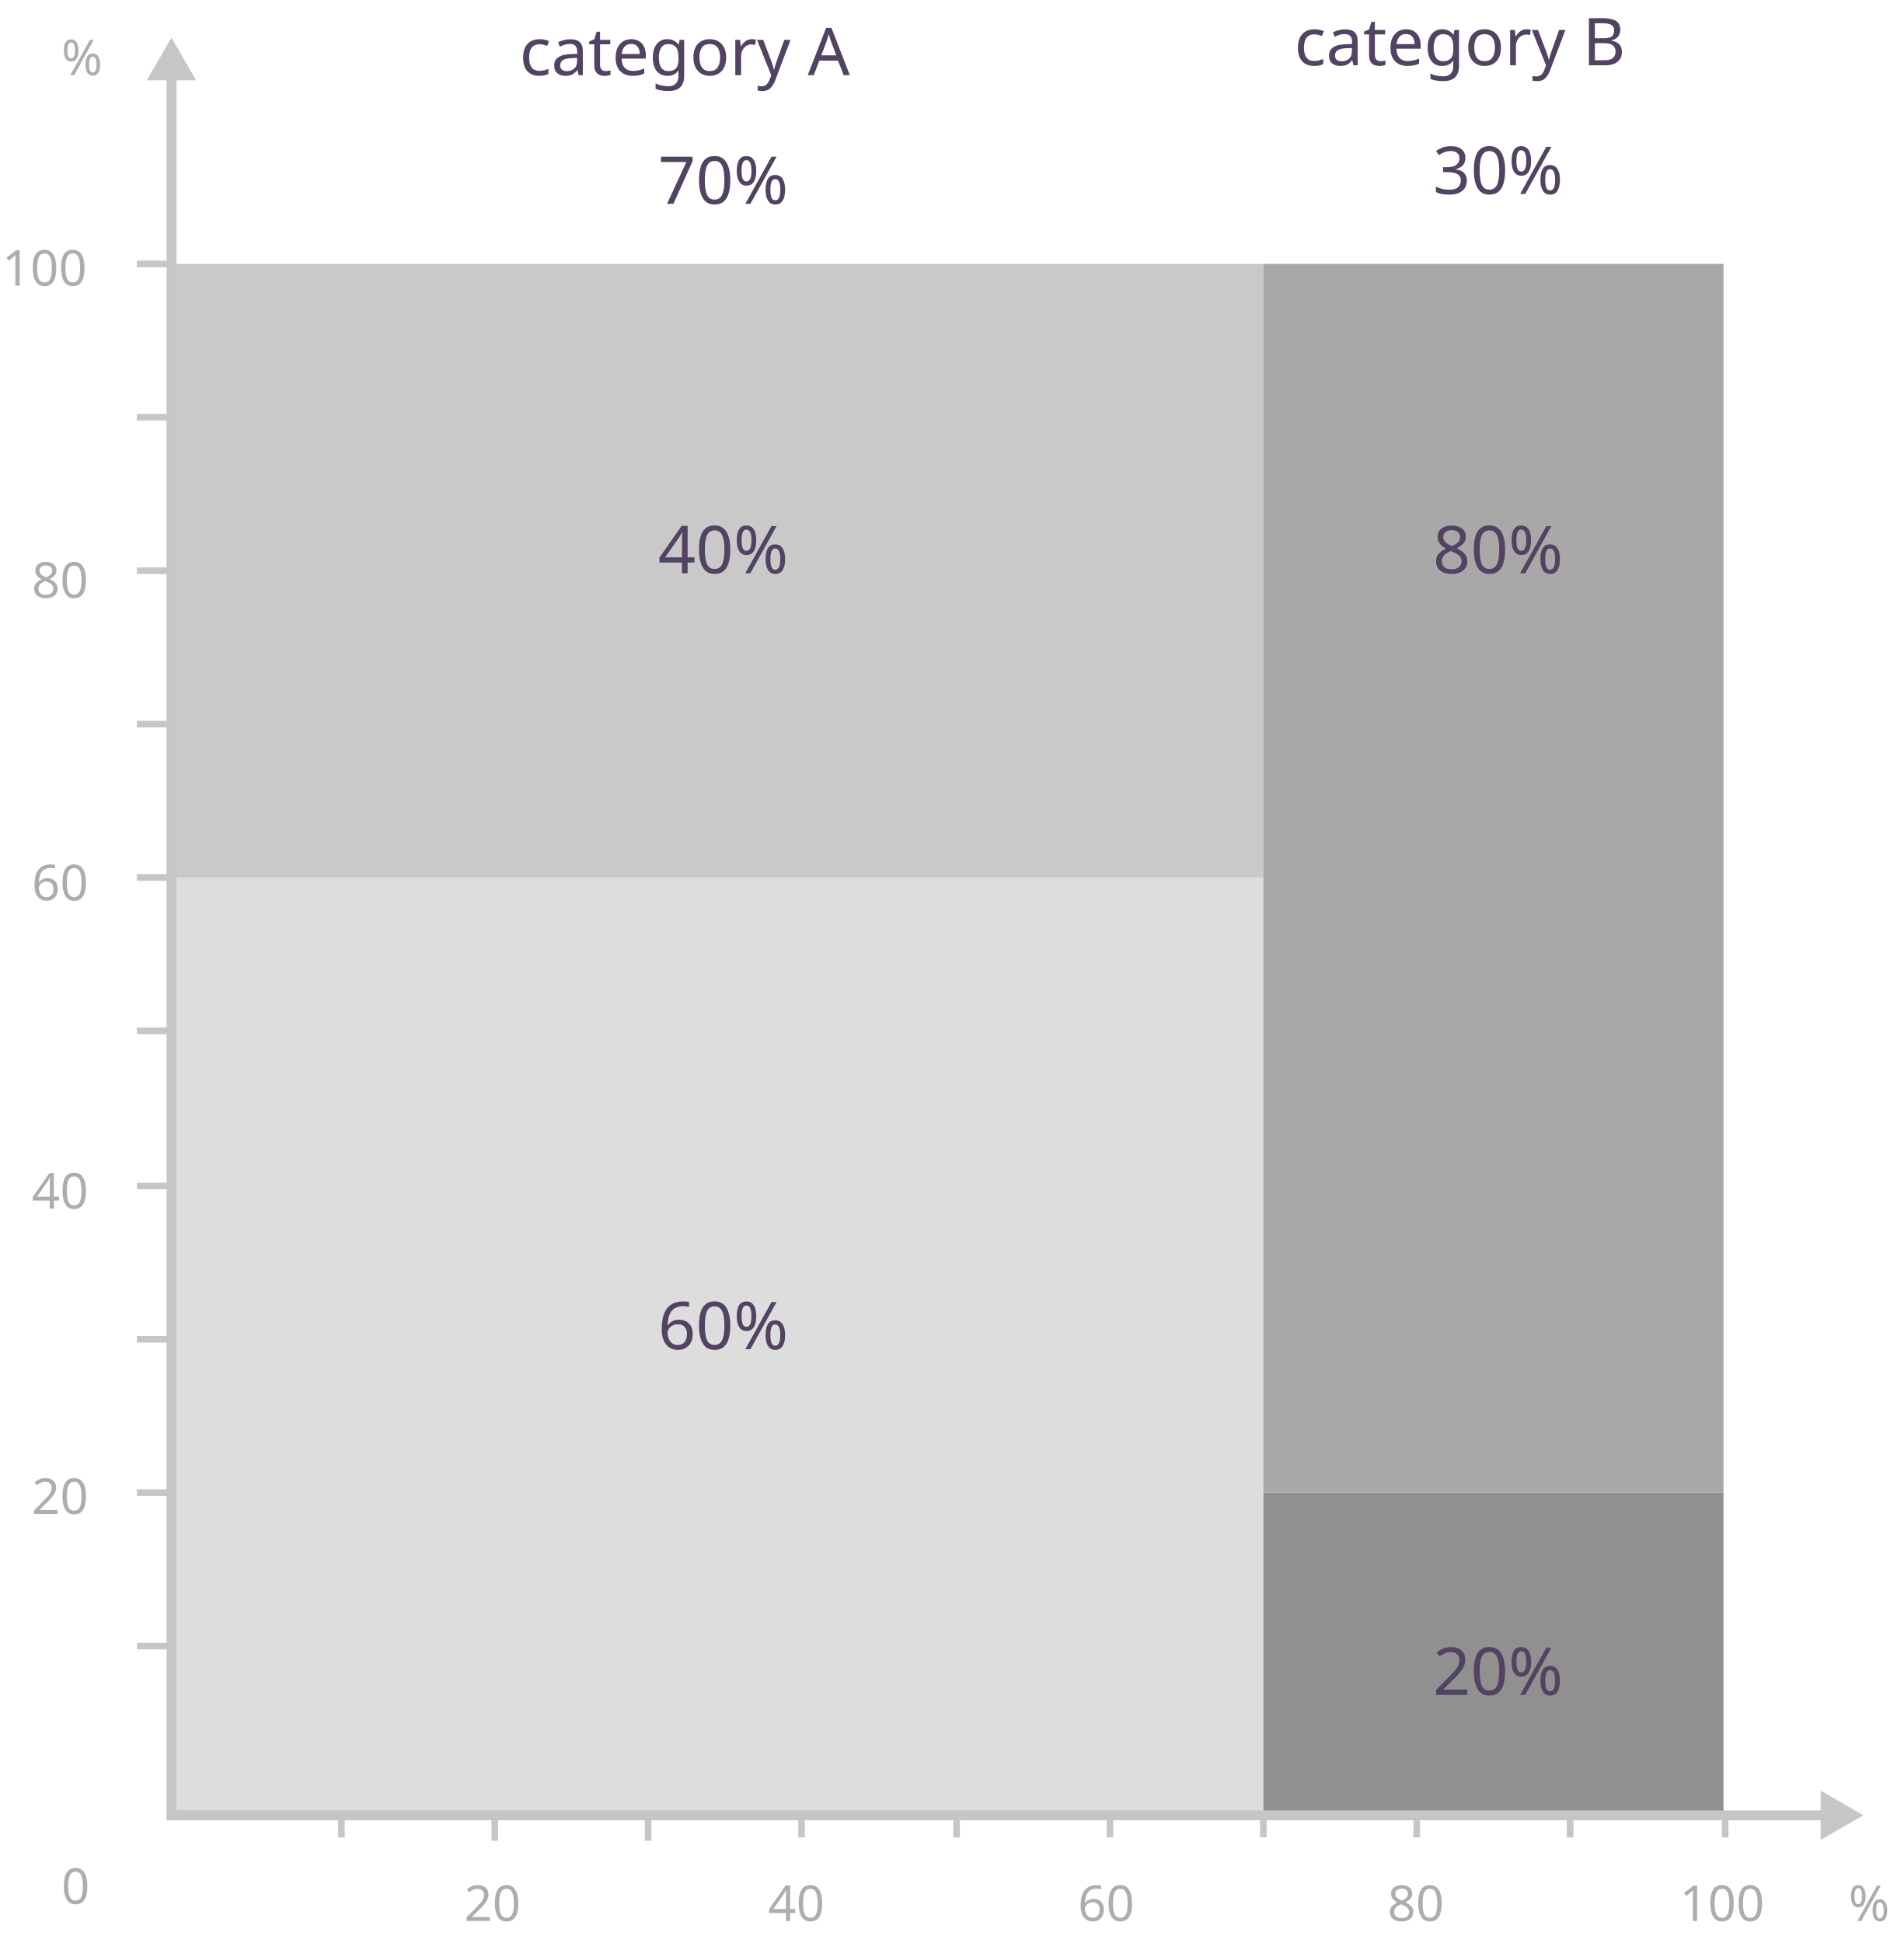
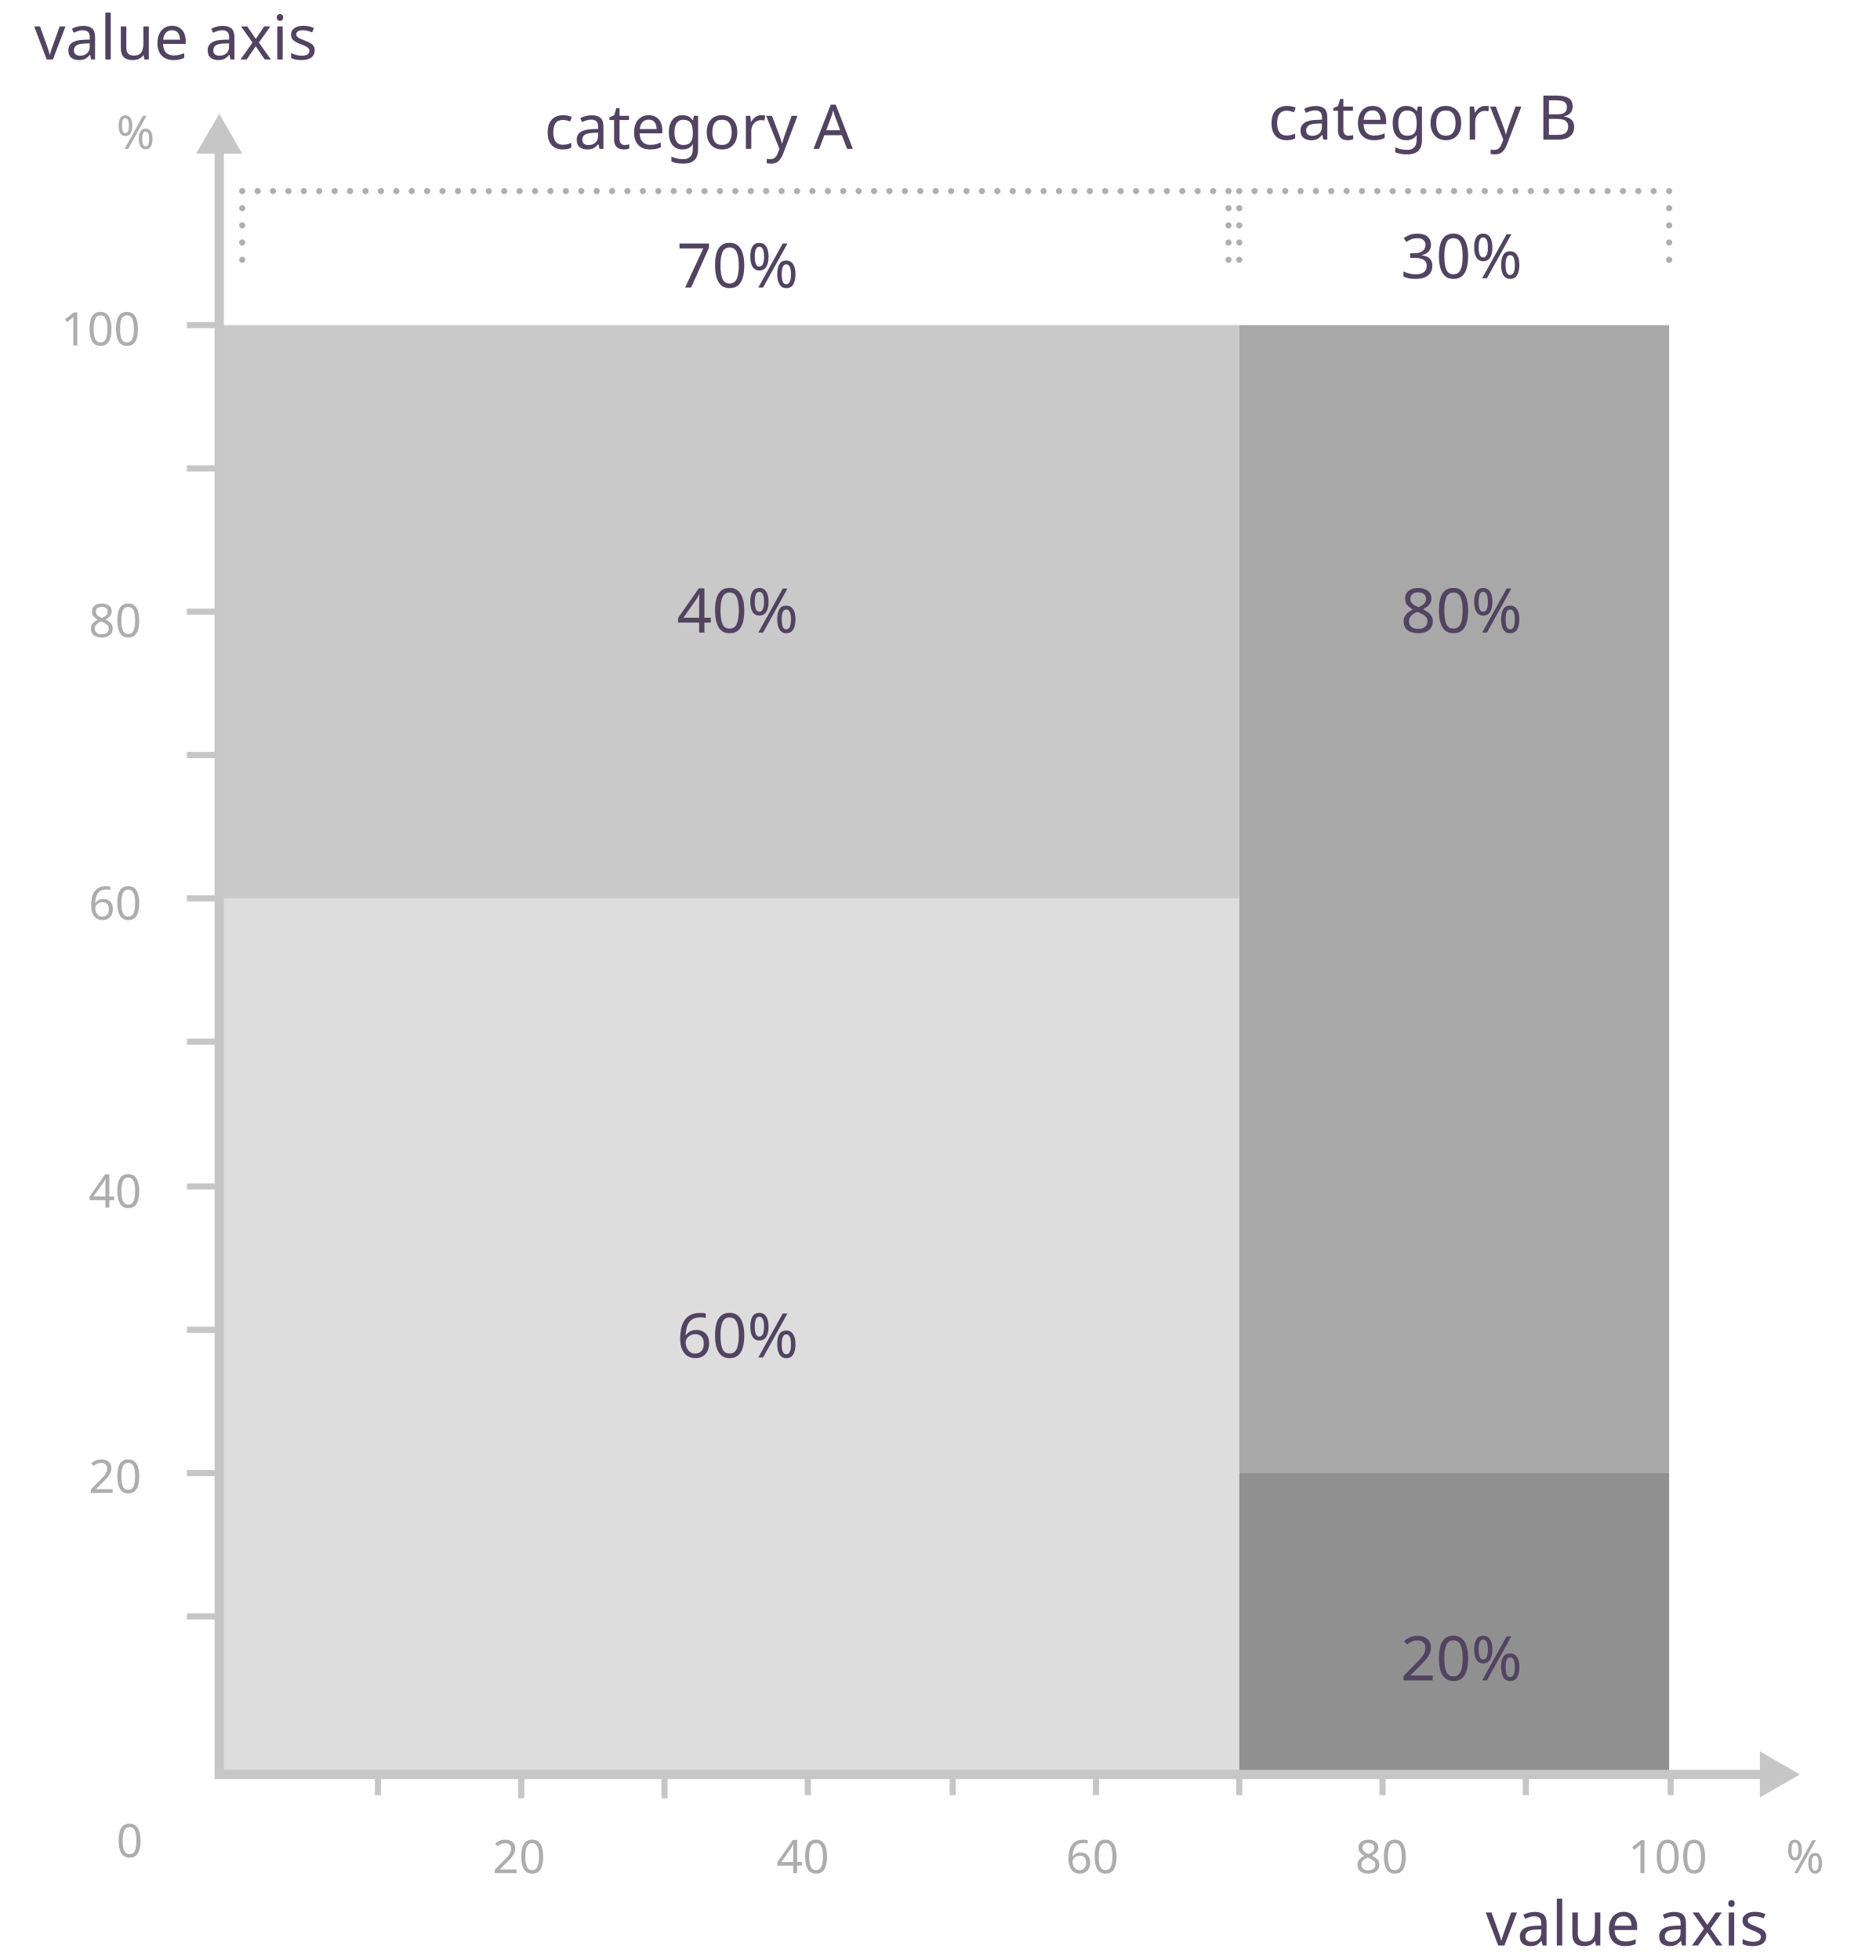
- <svg xmlns="http://www.w3.org/2000/svg" version="1.1" id="Layer_1" x="0px" y="0px" viewBox="0 0 1154 1178" style="enable-background:new 0 0 1154 1178;" xml:space="preserve">
+ <svg xmlns="http://www.w3.org/2000/svg" version="1.1" id="Layer_1" x="0px" y="0px" viewBox="0 0 1217.3 1272" style="enable-background:new 0 0 1217.3 1272;" xml:space="preserve">
  <style type="text/css">
	.st0{fill:#DDDDDD;}
	.st1{fill:#C9C9C9;}
	.st2{fill:#A8A8A8;}
	.st3{fill:#909091;}
	.st4{fill:#514361;}
	.st5{font-family:'RobotoMono-Regular';}
	.st6{font-size:40px;}
	.st7{fill:none;stroke:#C6C6C6;stroke-width:6;stroke-miterlimit:10;}
	.st8{fill:#C6C6C6;}
	.st9{fill:#ADADAD;}
	.st10{font-size:30px;}
	.st11{fill:none;stroke:#C6C6C6;stroke-width:4;stroke-miterlimit:10;}
+ 	.st12{fill:none;stroke:#AFAFAF;stroke-width:4;stroke-linecap:round;stroke-miterlimit:10;}
+ 	.st13{fill:none;stroke:#AFAFAF;stroke-width:4;stroke-linecap:round;stroke-miterlimit:10;stroke-dasharray:0,11.147;}
+ 	.st14{fill:none;stroke:#AFAFAF;stroke-width:4;stroke-linecap:round;stroke-miterlimit:10;stroke-dasharray:0,10.002;}
+ 	.st15{fill:none;stroke:#AFAFAF;stroke-width:4;stroke-linecap:round;stroke-miterlimit:10;stroke-dasharray:0,9.964;}
</style>
-   <rect x="104" y="532" class="st0" width="662" height="567" />
-   <rect x="104" y="160" class="st1" width="662" height="372" />
-   <rect x="766" y="160" class="st2" width="279" height="745" />
-   <rect x="766" y="905" class="st3" width="279" height="194" />
+   <rect x="142.3" y="583" class="st0" width="662" height="567" />
+   <rect x="142.3" y="211" class="st1" width="662" height="372" />
+   <rect x="804.3" y="211" class="st2" width="279" height="745" />
+   <rect x="804.3" y="956" class="st3" width="279" height="194" />
  <g>
    <g>
-       <text transform="matrix(1 0 0 1 398.9943 818)" class="st4 st5 st6">60%</text>
+       <text transform="matrix(1 0 0 1 439.2444 881)" class="st4 st5 st6">60%</text>
    </g>
  </g>
  <g>
    <g>
-       <text transform="matrix(1 0 0 1 398.9943 347.5489)" class="st4 st5 st6">40%</text>
+       <text transform="matrix(1 0 0 1 439.2444 410.5489)" class="st4 st5 st6">40%</text>
    </g>
  </g>
  <g>
    <g>
-       <text transform="matrix(1 0 0 1 868.7915 347.5489)" class="st4 st5 st6">80%</text>
+       <text transform="matrix(1 0 0 1 909.0416 410.5489)" class="st4 st5 st6">80%</text>
    </g>
  </g>
  <g>
    <g>
-       <text transform="matrix(1 0 0 1 868.7915 1027.549)" class="st4 st5 st6">20%</text>
+       <text transform="matrix(1 0 0 1 909.0416 1090.549)" class="st4 st5 st6">20%</text>
    </g>
  </g>
  <g>
    <g>
-       <text transform="matrix(1 0 0 1 314.9807 45.5894)" class="st4 st5 st6">category A</text>
-       <text transform="matrix(1 0 0 1 398.9943 123.5894)" class="st4 st5 st6">70%</text>
+       <text transform="matrix(1 0 0 1 353.2367 96.5894)" class="st4 st5 st6">category A</text>
+       <text transform="matrix(1 0 0 1 439.2444 186.5894)" class="st4 st5 st6">70%</text>
    </g>
  </g>
  <g>
    <g>
-       <text transform="matrix(1 0 0 1 784.7778 39.5894)" class="st4 st5 st6">category B</text>
-       <text transform="matrix(1 0 0 1 868.7915 117.5894)" class="st4 st5 st6">30%</text>
+       <text transform="matrix(1 0 0 1 22.1863 38.5894)" class="st4 st5 st6">value axis</text>
+     </g>
+   </g>
+   <g>
+     <g>
+       <text transform="matrix(1 0 0 1 964.2366 1262.589)" class="st4 st5 st6">value axis</text>
+     </g>
+   </g>
+   <g>
+     <g>
+       <text transform="matrix(1 0 0 1 823.0338 90.5894)" class="st4 st5 st6">category B</text>
+       <text transform="matrix(1 0 0 1 909.0416 180.5894)" class="st4 st5 st6">30%</text>
    </g>
  </g>
  <g>
    <g>
      <g>
        <g>
-           <polyline class="st7" points="104,44.4 104,1100.6 1108.3,1100.6     " />
+           <polyline class="st7" points="142.3,95.4 142.3,1151.6 1146.6,1151.6     " />
          <g>
-             <polygon class="st8" points="89,48.7 104,22.8 118.9,48.7      " />
+             <polygon class="st8" points="127.3,99.7 142.3,73.8 157.2,99.7      " />
          </g>
          <g>
-             <polygon class="st8" points="1103.9,1115.5 1129.8,1100.6 1103.9,1085.6      " />
+             <polygon class="st8" points="1142.2,1166.5 1168.1,1151.6 1142.2,1136.6      " />
          </g>
        </g>
      </g>
    </g>
  </g>
  <g>
    <g>
-       <text transform="matrix(1 0 0 1 281.4182 1164.64)" class="st9 st5 st10">20</text>
+       <text transform="matrix(1 0 0 1 319.6742 1215.64)" class="st9 st5 st10">20</text>
    </g>
  </g>
  <g>
    <g>
-       <text transform="matrix(1 0 0 1 1.256 173.1826)" class="st9 st5 st10">100</text>
+       <text transform="matrix(1 0 0 1 39.512 224.1826)" class="st9 st5 st10">100</text>
    </g>
  </g>
  <g>
    <g>
-       <text transform="matrix(1 0 0 1 37.2619 45.5894)" class="st9 st5 st10">%</text>
+       <text transform="matrix(1 0 0 1 75.5179 96.5894)" class="st9 st5 st10">%</text>
    </g>
  </g>
  <g>
    <g>
-       <text transform="matrix(1 0 0 1 19.259 362.4111)" class="st9 st5 st10">80</text>
+       <text transform="matrix(1 0 0 1 57.515 413.4111)" class="st9 st5 st10">80</text>
    </g>
  </g>
  <g>
    <g>
-       <text transform="matrix(1 0 0 1 19.259 545.8174)" class="st9 st5 st10">60</text>
+       <text transform="matrix(1 0 0 1 57.515 596.8174)" class="st9 st5 st10">60</text>
    </g>
  </g>
  <g>
    <g>
-       <text transform="matrix(1 0 0 1 19.259 732.7178)" class="st9 st5 st10">40</text>
+       <text transform="matrix(1 0 0 1 57.515 783.7178)" class="st9 st5 st10">40</text>
    </g>
  </g>
  <g>
    <g>
-       <text transform="matrix(1 0 0 1 19.259 917.8701)" class="st9 st5 st10">20</text>
+       <text transform="matrix(1 0 0 1 57.515 968.8701)" class="st9 st5 st10">20</text>
    </g>
  </g>
  <g>
    <g>
-       <text transform="matrix(1 0 0 1 37.2619 1154.269)" class="st9 st5 st10">0</text>
+       <text transform="matrix(1 0 0 1 75.5179 1205.269)" class="st9 st5 st10">0</text>
    </g>
  </g>
  <g>
    <g>
-       <text transform="matrix(1 0 0 1 465.6506 1164.64)" class="st9 st5 st10">40</text>
+       <text transform="matrix(1 0 0 1 503.9066 1215.64)" class="st9 st5 st10">40</text>
    </g>
  </g>
  <g>
    <g>
-       <text transform="matrix(1 0 0 1 653.545 1164.64)" class="st9 st5 st10">60</text>
+       <text transform="matrix(1 0 0 1 691.801 1215.64)" class="st9 st5 st10">60</text>
    </g>
  </g>
  <g>
    <g>
-       <text transform="matrix(1 0 0 1 841.2854 1164.64)" class="st9 st5 st10">80</text>
+       <text transform="matrix(1 0 0 1 879.5414 1215.64)" class="st9 st5 st10">80</text>
    </g>
  </g>
  <g>
    <g>
-       <text transform="matrix(1 0 0 1 1018.37 1164.64)" class="st9 st5 st10">100</text>
+       <text transform="matrix(1 0 0 1 1056.626 1215.64)" class="st9 st5 st10">100</text>
    </g>
  </g>
  <g>
    <g>
-       <text transform="matrix(1 0 0 1 1120.811 1164.64)" class="st9 st5 st10">%</text>
+       <text transform="matrix(1 0 0 1 1159.067 1215.64)" class="st9 st5 st10">%</text>
    </g>
  </g>
-   <line class="st11" x1="83" y1="998" x2="104" y2="998" />
-   <line class="st11" x1="83" y1="905" x2="104" y2="905" />
-   <line class="st11" x1="83" y1="812" x2="104" y2="812" />
-   <line class="st11" x1="83" y1="719" x2="104" y2="719" />
-   <line class="st11" x1="83" y1="625" x2="104" y2="625" />
-   <line class="st11" x1="83" y1="532" x2="104" y2="532" />
-   <line class="st11" x1="83" y1="439" x2="104" y2="439" />
-   <line class="st11" x1="83" y1="346" x2="104" y2="346" />
-   <line class="st11" x1="83" y1="253" x2="104" y2="253" />
-   <line class="st11" x1="83" y1="160" x2="104" y2="160" />
-   <line class="st11" x1="207" y1="1114" x2="207" y2="1099" />
-   <line class="st11" x1="300" y1="1116" x2="300" y2="1101" />
-   <line class="st11" x1="393" y1="1116" x2="393" y2="1101" />
-   <line class="st11" x1="486" y1="1114" x2="486" y2="1099" />
-   <line class="st11" x1="580" y1="1114" x2="580" y2="1099" />
-   <line class="st11" x1="673" y1="1114" x2="673" y2="1099" />
-   <line class="st11" x1="766" y1="1114" x2="766" y2="1099" />
-   <line class="st11" x1="859" y1="1114" x2="859" y2="1099" />
-   <line class="st11" x1="952" y1="1114" x2="952" y2="1099" />
-   <line class="st11" x1="1046" y1="1114" x2="1046" y2="1099" />
+   <line class="st11" x1="121.3" y1="1049" x2="142.3" y2="1049" />
+   <line class="st11" x1="121.3" y1="956" x2="142.3" y2="956" />
+   <line class="st11" x1="121.3" y1="863" x2="142.3" y2="863" />
+   <line class="st11" x1="121.3" y1="770" x2="142.3" y2="770" />
+   <line class="st11" x1="121.3" y1="676" x2="142.3" y2="676" />
+   <line class="st11" x1="121.3" y1="583" x2="142.3" y2="583" />
+   <line class="st11" x1="121.3" y1="490" x2="142.3" y2="490" />
+   <line class="st11" x1="121.3" y1="397" x2="142.3" y2="397" />
+   <line class="st11" x1="121.3" y1="304" x2="142.3" y2="304" />
+   <line class="st11" x1="121.3" y1="211" x2="142.3" y2="211" />
+   <line class="st11" x1="245.3" y1="1165" x2="245.3" y2="1150" />
+   <line class="st11" x1="338.3" y1="1167" x2="338.3" y2="1152" />
+   <line class="st11" x1="431.3" y1="1167" x2="431.3" y2="1152" />
+   <line class="st11" x1="524.3" y1="1165" x2="524.3" y2="1150" />
+   <line class="st11" x1="618.3" y1="1165" x2="618.3" y2="1150" />
+   <line class="st11" x1="711.3" y1="1165" x2="711.3" y2="1150" />
+   <line class="st11" x1="804.3" y1="1165" x2="804.3" y2="1150" />
+   <line class="st11" x1="897.3" y1="1165" x2="897.3" y2="1150" />
+   <line class="st11" x1="990.3" y1="1165" x2="990.3" y2="1150" />
+   <line class="st11" x1="1084.3" y1="1165" x2="1084.3" y2="1150" />
+   <g>
+     <g>
+       <line class="st12" x1="157.2" y1="168.6" x2="157.2" y2="168.6" />
+       <line class="st13" x1="157.2" y1="157.4" x2="157.2" y2="129.6" />
+       <line class="st12" x1="157.2" y1="124" x2="157.2" y2="124" />
+       <line class="st14" x1="167.2" y1="124" x2="792.3" y2="124" />
+       <line class="st12" x1="797.3" y1="124" x2="797.3" y2="124" />
+       <line class="st13" x1="797.3" y1="135.1" x2="797.3" y2="163" />
+       <line class="st12" x1="797.3" y1="168.6" x2="797.3" y2="168.6" />
+     </g>
+   </g>
+   <g>
+     <g>
+       <line class="st12" x1="804.3" y1="168.6" x2="804.3" y2="168.6" />
+       <line class="st13" x1="804.3" y1="157.4" x2="804.3" y2="129.6" />
+       <line class="st12" x1="804.3" y1="124" x2="804.3" y2="124" />
+       <line class="st15" x1="814.2" y1="124" x2="1078.3" y2="124" />
+       <line class="st12" x1="1083.3" y1="124" x2="1083.3" y2="124" />
+       <line class="st13" x1="1083.3" y1="135.1" x2="1083.3" y2="163" />
+       <line class="st12" x1="1083.3" y1="168.6" x2="1083.3" y2="168.6" />
+     </g>
+   </g>
</svg>
